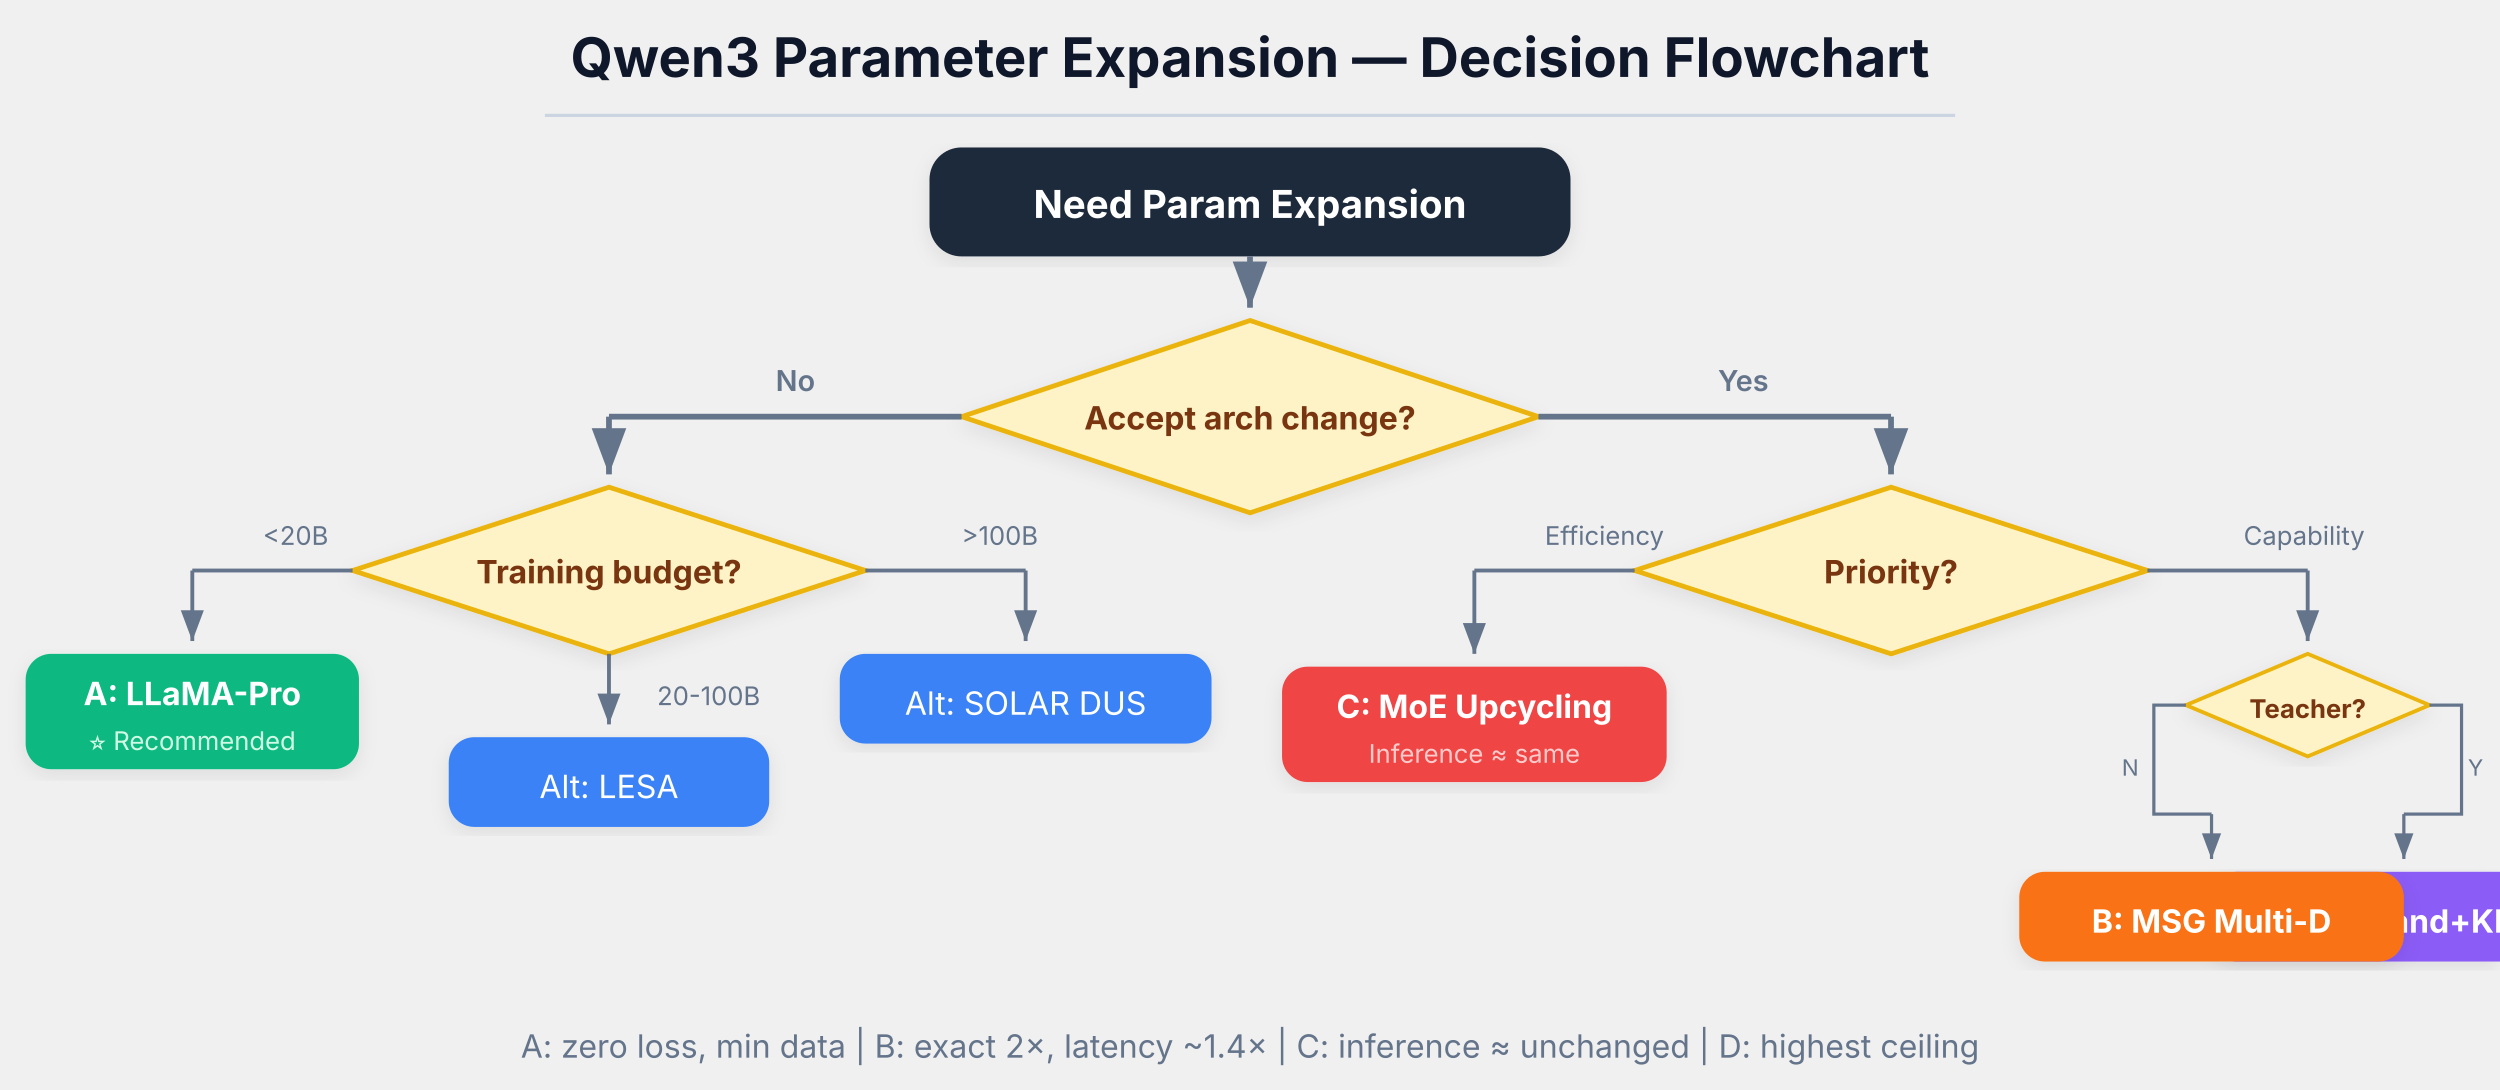
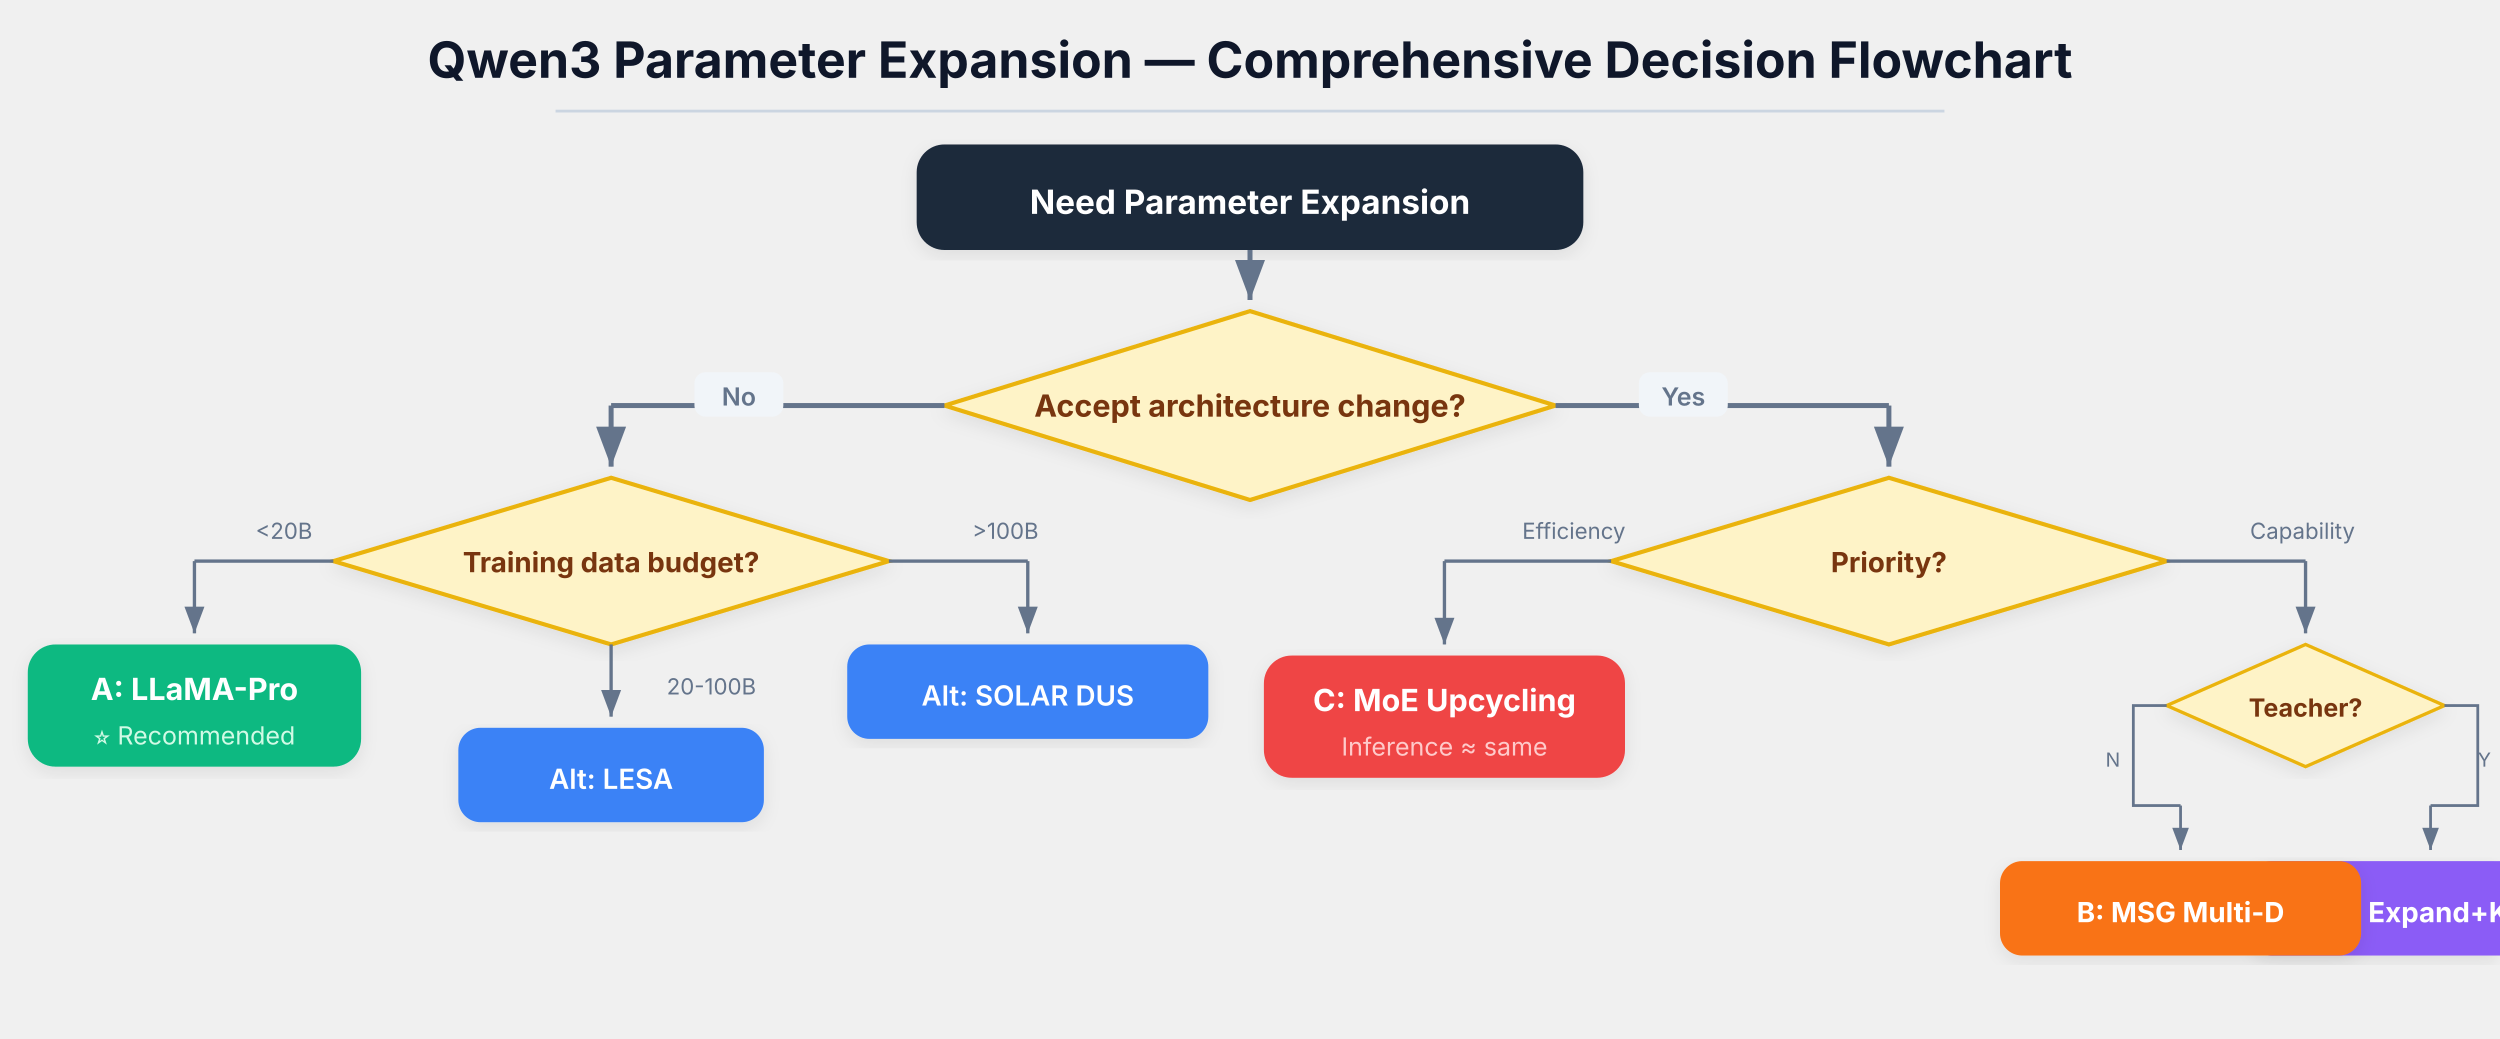
- <svg xmlns="http://www.w3.org/2000/svg" viewBox="0 0 780 340" font-family="system-ui,-apple-system,sans-serif">
+ <svg xmlns="http://www.w3.org/2000/svg" viewBox="0 0 900 374" font-family="system-ui,-apple-system,sans-serif">
  <defs>
    <marker id="ah" markerWidth="8" markerHeight="6" refX="8" refY="3" orient="auto">
      <path d="M0,0 L8,3 L0,6Z" fill="#64748B" />
    </marker>
    <marker id="ag" markerWidth="8" markerHeight="6" refX="8" refY="3" orient="auto">
      <path d="M0,0 L8,3 L0,6Z" fill="#10B981" />
    </marker>
    <marker id="ar" markerWidth="8" markerHeight="6" refX="8" refY="3" orient="auto">
      <path d="M0,0 L8,3 L0,6Z" fill="#EF4444" />
    </marker>
+     <marker id="ap" markerWidth="8" markerHeight="6" refX="8" refY="3" orient="auto">
+       <path d="M0,0 L8,3 L0,6Z" fill="#7C3AED" />
+     </marker>
    <linearGradient id="ig" x1="0" y1="0" x2="0" y2="1">
      <stop offset="0%" stop-color="#FFF7ED" />
      <stop offset="100%" stop-color="#FFEDD5" />
    </linearGradient>
+     <pattern id="noise" width="6" height="6" patternUnits="userSpaceOnUse">
+       <circle cx="1" cy="1" r=".7" fill="#EF4444" opacity=".5" />
+       <circle cx="4" cy="4" r=".7" fill="#EF4444" opacity=".5" />
+     </pattern>
+     <pattern id="zp" width="8" height="8" patternUnits="userSpaceOnUse">
+       <rect width="8" height="8" fill="#FEF2F2" />
+       <line x1="0" y1="8" x2="8" y2="0" stroke="#FECACA" stroke-width=".8" />
+     </pattern>
    <filter id="sh">
-       <feDropShadow dx="0" dy="2" stdDeviation="3" flood-opacity="0.08" />
+       <feDropShadow dx="0" dy="2" stdDeviation="3" flood-opacity=".08" />
    </filter>
  </defs>
-   <text x="390" y="24" text-anchor="middle" font-size="17" font-weight="700" fill="#0F172A">Qwen3 Parameter Expansion — Decision Flowchart</text>
-   <line x1="170" y1="36" x2="610" y2="36" stroke="#CBD5E1" />
-   <rect x="290" y="46" width="200" height="34" rx="10" fill="#1E293B" filter="url(#sh)" />
-   <text x="390" y="68" text-anchor="middle" font-size="12" fill="#fff" font-weight="700">Need Param Expansion</text>
-   <line x1="390" y1="80" x2="390" y2="96" stroke="#64748B" stroke-width="1.8" marker-end="url(#ah)" />
-   <polygon points="390,100 480,130 390,160 300,130" fill="#FEF3C7" stroke="#EAB308" stroke-width="1.5" filter="url(#sh)" />
-   <text x="390" y="134" text-anchor="middle" font-size="10" fill="#78350F" font-weight="700">Accept arch change?</text>
-   <line x1="300" y1="130" x2="190" y2="130" stroke="#64748B" stroke-width="1.8" />
-   <text x="242" y="122" font-size="9" fill="#64748B" font-weight="600">No</text>
-   <line x1="190" y1="130" x2="190" y2="148" stroke="#64748B" stroke-width="1.8" marker-end="url(#ah)" />
-   <polygon points="190,152 270,178 190,204 110,178" fill="#FEF3C7" stroke="#EAB308" stroke-width="1.5" filter="url(#sh)" />
-   <text x="190" y="182" text-anchor="middle" font-size="10" fill="#78350F" font-weight="700">Training budget?</text>
-   <line x1="110" y1="178" x2="60" y2="178" stroke="#64748B" stroke-width="1.2" />
-   <text x="82" y="170" font-size="8" fill="#64748B">&lt;20B</text>
-   <line x1="60" y1="178" x2="60" y2="200" stroke="#64748B" stroke-width="1.2" marker-end="url(#ah)" />
-   <rect x="8" y="204" width="104" height="36" rx="8" fill="#10B981" filter="url(#sh)" />
-   <text x="60" y="220" text-anchor="middle" font-size="10" fill="#fff" font-weight="700">A: LLaMA-Pro</text>
-   <text x="60" y="234" text-anchor="middle" font-size="8" fill="#D1FAE5">⭐ Recommended</text>
-   <line x1="190" y1="204" x2="190" y2="226" stroke="#64748B" stroke-width="1.2" marker-end="url(#ah)" />
-   <text x="205" y="220" font-size="8" fill="#64748B">20-100B</text>
-   <rect x="140" y="230" width="100" height="28" rx="8" fill="#3B82F6" filter="url(#sh)" />
-   <text x="190" y="249" text-anchor="middle" font-size="10" fill="#fff">Alt: LESA</text>
-   <line x1="270" y1="178" x2="320" y2="178" stroke="#64748B" stroke-width="1.2" />
-   <text x="300" y="170" font-size="8" fill="#64748B">&gt;100B</text>
-   <line x1="320" y1="178" x2="320" y2="200" stroke="#64748B" stroke-width="1.2" marker-end="url(#ah)" />
-   <rect x="262" y="204" width="116" height="28" rx="8" fill="#3B82F6" filter="url(#sh)" />
-   <text x="320" y="223" text-anchor="middle" font-size="10" fill="#fff">Alt: SOLAR DUS</text>
-   <line x1="480" y1="130" x2="590" y2="130" stroke="#64748B" stroke-width="1.8" />
-   <text x="536" y="122" font-size="9" fill="#64748B" font-weight="600">Yes</text>
-   <line x1="590" y1="130" x2="590" y2="148" stroke="#64748B" stroke-width="1.8" marker-end="url(#ah)" />
-   <polygon points="590,152 670,178 590,204 510,178" fill="#FEF3C7" stroke="#EAB308" stroke-width="1.5" filter="url(#sh)" />
-   <text x="590" y="182" text-anchor="middle" font-size="10" fill="#78350F" font-weight="700">Priority?</text>
-   <line x1="510" y1="178" x2="460" y2="178" stroke="#64748B" stroke-width="1.2" />
-   <text x="482" y="170" font-size="8" fill="#64748B">Efficiency</text>
-   <line x1="460" y1="178" x2="460" y2="204" stroke="#64748B" stroke-width="1.2" marker-end="url(#ah)" />
-   <rect x="400" y="208" width="120" height="36" rx="8" fill="#EF4444" filter="url(#sh)" />
-   <text x="460" y="224" text-anchor="middle" font-size="10" fill="#fff" font-weight="700">C: MoE Upcycling</text>
-   <text x="460" y="238" text-anchor="middle" font-size="8" fill="#FECACA">Inference ≈ same</text>
-   <line x1="670" y1="178" x2="720" y2="178" stroke="#64748B" stroke-width="1.2" />
-   <text x="700" y="170" font-size="8" fill="#64748B">Capability</text>
-   <line x1="720" y1="178" x2="720" y2="200" stroke="#64748B" stroke-width="1.2" marker-end="url(#ah)" />
-   <polygon points="720,204 758,220 720,236 682,220" fill="#FEF3C7" stroke="#EAB308" stroke-width="1.2" filter="url(#sh)" />
-   <text x="720" y="224" text-anchor="middle" font-size="8" fill="#78350F" font-weight="700">Teacher?</text>
-   <path d="M758,220 L768,220 L768,254 L750,254" stroke="#64748B" stroke-width="1" fill="none" />
-   <text x="770" y="242" font-size="7" fill="#64748B">Y</text>
-   <line x1="750" y1="254" x2="750" y2="268" stroke="#64748B" stroke-width="1" marker-end="url(#ah)" />
-   <rect x="690" y="272" width="120" height="28" rx="8" fill="#8B5CF6" filter="url(#sh)" />
-   <text x="750" y="291" text-anchor="middle" font-size="10" fill="#fff" font-weight="700">D: Expand+KD</text>
-   <path d="M682,220 L672,220 L672,254 L690,254" stroke="#64748B" stroke-width="1" fill="none" />
-   <text x="662" y="242" font-size="7" fill="#64748B">N</text>
-   <line x1="690" y1="254" x2="690" y2="268" stroke="#64748B" stroke-width="1" marker-end="url(#ah)" />
-   <rect x="630" y="272" width="120" height="28" rx="8" fill="#F97316" filter="url(#sh)" />
-   <text x="690" y="291" text-anchor="middle" font-size="10" fill="#fff" font-weight="700">B: MSG Multi-D</text>
-   <text x="390" y="330" text-anchor="middle" font-size="10" fill="#64748B">A: zero loss, min data | B: exact 2×, latency ~1.4× | C: inference ≈ unchanged | D: highest ceiling</text>
+   <text x="450" y="28" text-anchor="middle" font-size="18" font-weight="700" fill="#0F172A">Qwen3 Parameter Expansion — Comprehensive Decision Flowchart</text>
+   <line x1="200" y1="40" x2="700" y2="40" stroke="#CBD5E1" />
+   <rect x="330" y="52" width="240" height="38" rx="10" fill="#1E293B" filter="url(#sh)" />
+   <text x="450" y="77" text-anchor="middle" font-size="12" fill="#fff" font-weight="700">Need Parameter Expansion</text>
+   <line x1="450" y1="90" x2="450" y2="108" stroke="#64748B" stroke-width="1.8" marker-end="url(#ah)" />
+   <polygon points="450,112 560,146 450,180 340,146" fill="#FEF3C7" stroke="#EAB308" stroke-width="1.5" filter="url(#sh)" />
+   <text x="450" y="150" text-anchor="middle" font-size="11" fill="#78350F" font-weight="700">Accept architecture change?</text>
+   <line x1="340" y1="146" x2="220" y2="146" stroke="#64748B" stroke-width="1.8" />
+   <rect x="250" y="134" width="32" height="16" rx="4" fill="#F1F5F9" />
+   <text x="266" y="146" text-anchor="middle" font-size="9" fill="#64748B" font-weight="600">No</text>
+   <line x1="220" y1="146" x2="220" y2="168" stroke="#64748B" stroke-width="1.8" marker-end="url(#ah)" />
+   <polygon points="220,172 320,202 220,232 120,202" fill="#FEF3C7" stroke="#EAB308" stroke-width="1.5" filter="url(#sh)" />
+   <text x="220" y="206" text-anchor="middle" font-size="10" fill="#78350F" font-weight="700">Training data budget?</text>
+   <line x1="120" y1="202" x2="70" y2="202" stroke="#64748B" stroke-width="1.2" />
+   <text x="92" y="194" font-size="8" fill="#64748B">&lt;20B</text>
+   <line x1="70" y1="202" x2="70" y2="228" stroke="#64748B" stroke-width="1.2" marker-end="url(#ah)" />
+   <rect x="10" y="232" width="120" height="44" rx="10" fill="#10B981" filter="url(#sh)" />
+   <text x="70" y="252" text-anchor="middle" font-size="11" fill="#fff" font-weight="700">A: LLaMA-Pro</text>
+   <text x="70" y="268" text-anchor="middle" font-size="9" fill="#D1FAE5">⭐ Recommended</text>
+   <line x1="220" y1="232" x2="220" y2="258" stroke="#64748B" stroke-width="1.2" marker-end="url(#ah)" />
+   <text x="240" y="250" font-size="8" fill="#64748B">20-100B</text>
+   <rect x="165" y="262" width="110" height="34" rx="8" fill="#3B82F6" filter="url(#sh)" />
+   <text x="220" y="284" text-anchor="middle" font-size="10" fill="#fff" font-weight="600">Alt: LESA</text>
+   <line x1="320" y1="202" x2="370" y2="202" stroke="#64748B" stroke-width="1.2" />
+   <text x="350" y="194" font-size="8" fill="#64748B">&gt;100B</text>
+   <line x1="370" y1="202" x2="370" y2="228" stroke="#64748B" stroke-width="1.2" marker-end="url(#ah)" />
+   <rect x="305" y="232" width="130" height="34" rx="8" fill="#3B82F6" filter="url(#sh)" />
+   <text x="370" y="254" text-anchor="middle" font-size="10" fill="#fff" font-weight="600">Alt: SOLAR DUS</text>
+   <line x1="560" y1="146" x2="680" y2="146" stroke="#64748B" stroke-width="1.8" />
+   <rect x="590" y="134" width="32" height="16" rx="4" fill="#F1F5F9" />
+   <text x="606" y="146" text-anchor="middle" font-size="9" fill="#64748B" font-weight="600">Yes</text>
+   <line x1="680" y1="146" x2="680" y2="168" stroke="#64748B" stroke-width="1.8" marker-end="url(#ah)" />
+   <polygon points="680,172 780,202 680,232 580,202" fill="#FEF3C7" stroke="#EAB308" stroke-width="1.5" filter="url(#sh)" />
+   <text x="680" y="206" text-anchor="middle" font-size="10" fill="#78350F" font-weight="700">Priority?</text>
+   <line x1="580" y1="202" x2="520" y2="202" stroke="#64748B" stroke-width="1.2" />
+   <text x="548" y="194" font-size="8" fill="#64748B">Efficiency</text>
+   <line x1="520" y1="202" x2="520" y2="232" stroke="#64748B" stroke-width="1.2" marker-end="url(#ah)" />
+   <rect x="455" y="236" width="130" height="44" rx="10" fill="#EF4444" filter="url(#sh)" />
+   <text x="520" y="256" text-anchor="middle" font-size="11" fill="#fff" font-weight="700">C: MoE Upcycling</text>
+   <text x="520" y="272" text-anchor="middle" font-size="9" fill="#FECACA">Inference ≈ same</text>
+   <line x1="780" y1="202" x2="830" y2="202" stroke="#64748B" stroke-width="1.2" />
+   <text x="810" y="194" font-size="8" fill="#64748B">Capability</text>
+   <line x1="830" y1="202" x2="830" y2="228" stroke="#64748B" stroke-width="1.2" marker-end="url(#ah)" />
+   <polygon points="830,232 880,254 830,276 780,254" fill="#FEF3C7" stroke="#EAB308" stroke-width="1.2" filter="url(#sh)" />
+   <text x="830" y="258" text-anchor="middle" font-size="9" fill="#78350F" font-weight="700">Teacher?</text>
+   <path d="M880,254 L892,254 L892,290 L875,290" stroke="#64748B" stroke-width="1" fill="none" />
+   <text x="892" y="276" font-size="7" fill="#64748B">Y</text>
+   <line x1="875" y1="290" x2="875" y2="306" stroke="#64748B" stroke-width="1" marker-end="url(#ah)" />
+   <rect x="810" y="310" width="130" height="34" rx="8" fill="#8B5CF6" filter="url(#sh)" />
+   <text x="875" y="332" text-anchor="middle" font-size="10" fill="#fff" font-weight="700">D: Expand+KD</text>
+   <path d="M780,254 L768,254 L768,290 L785,290" stroke="#64748B" stroke-width="1" fill="none" />
+   <text x="758" y="276" font-size="7" fill="#64748B">N</text>
+   <line x1="785" y1="290" x2="785" y2="306" stroke="#64748B" stroke-width="1" marker-end="url(#ah)" />
+   <rect x="720" y="310" width="130" height="34" rx="8" fill="#F97316" filter="url(#sh)" />
+   <text x="785" y="332" text-anchor="middle" font-size="10" fill="#fff" font-weight="700">B: MSG Multi-D</text>
</svg>
